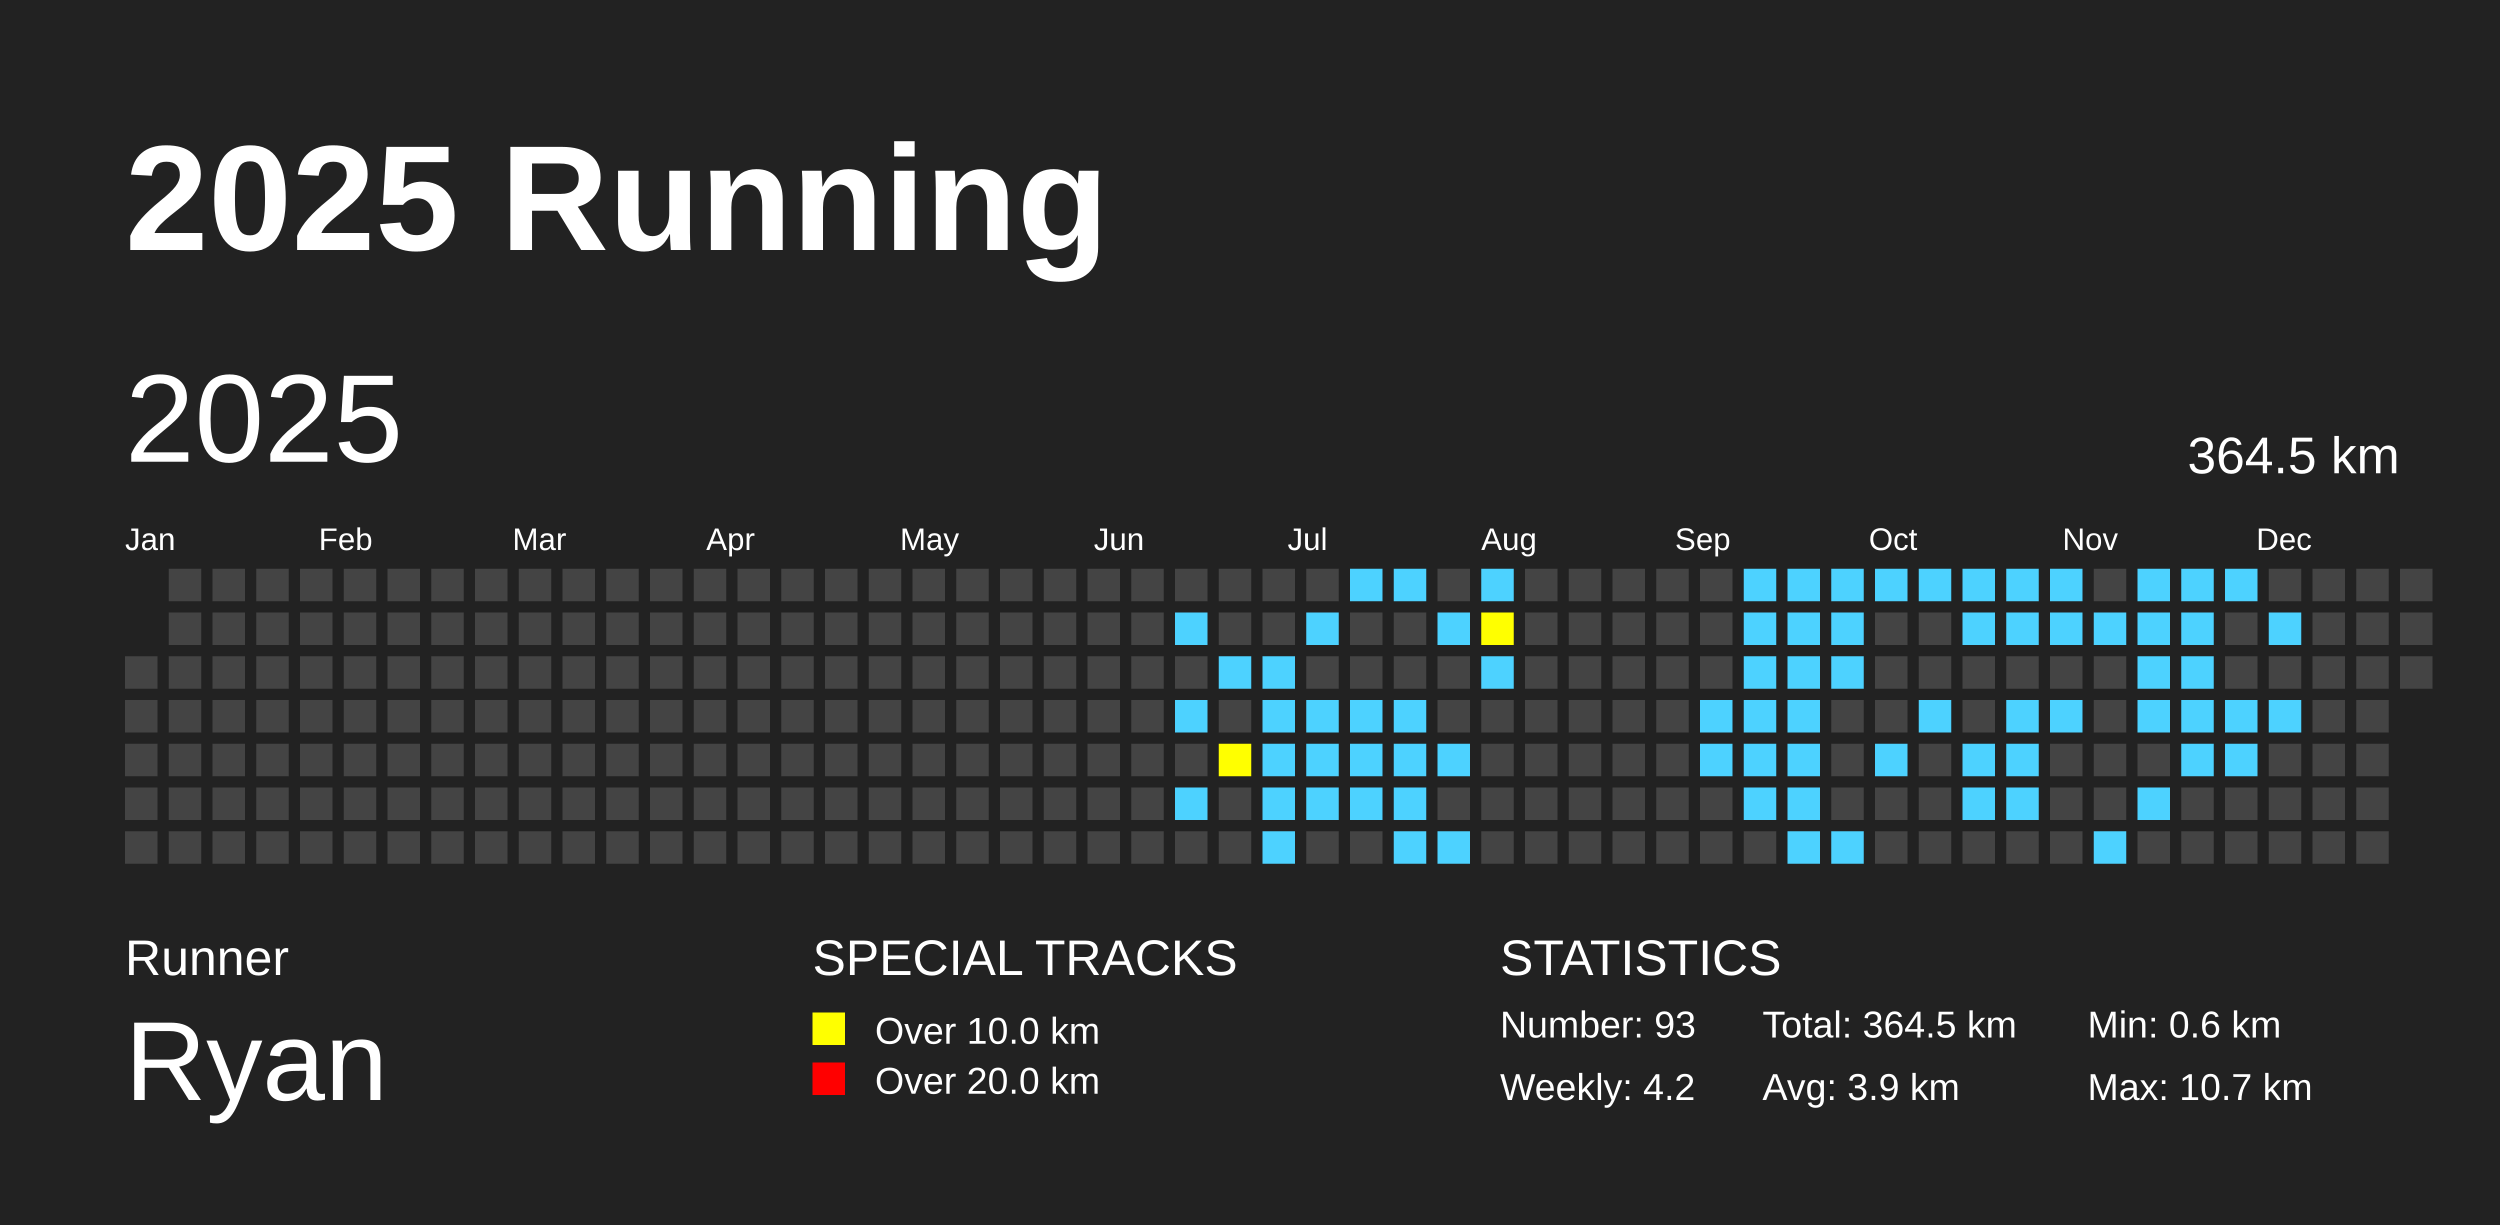
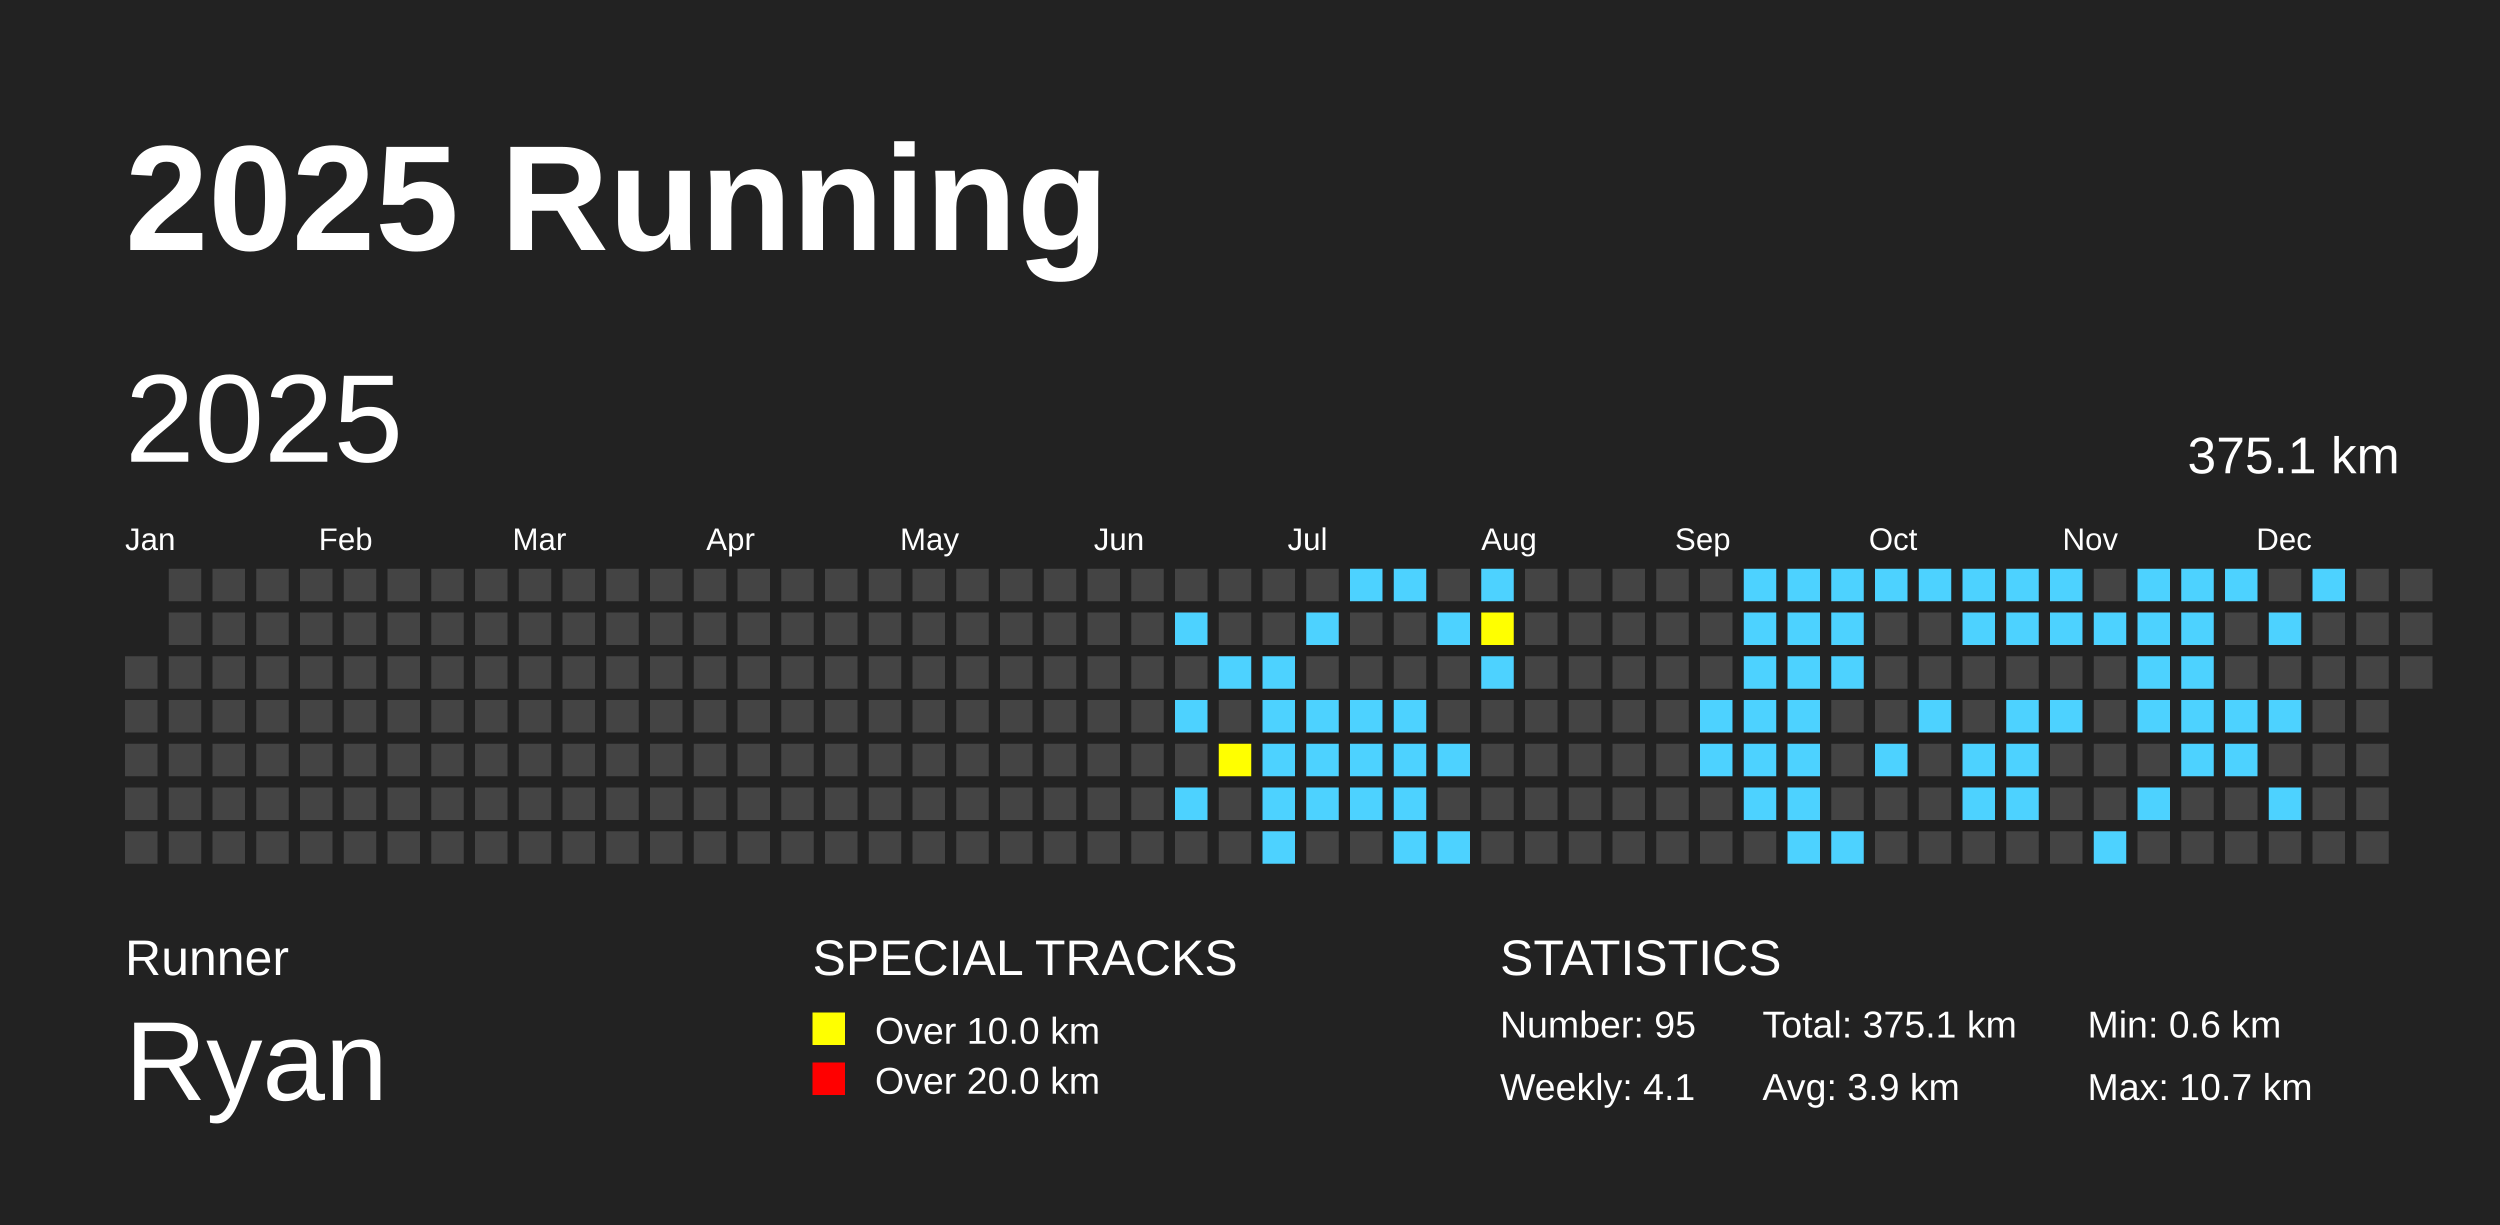
<svg xmlns="http://www.w3.org/2000/svg" baseProfile="full" height="98mm" version="1.1" viewBox="0,0,200,98" width="200mm">
  <defs />
  <rect fill="#222222" height="98" width="200" x="0" y="0" />
  <text fill="#FFFFFF" style="font-size:12px; font-family:Arial; font-weight:bold;" x="10" y="20">2025 Running</text>
  <text fill="#FFFFFF" style="font-size:4px; font-family:Arial" x="10" y="78">Runner</text>
  <text fill="#FFFFFF" style="font-size:9px; font-family:Arial" x="10" y="88">Ryan</text>
  <text fill="#FFFFFF" style="font-size:4px; font-family:Arial" x="65" y="78">SPECIAL TRACKS</text>
  <rect fill="yellow" height="2.6" width="2.6" x="65" y="81" />
  <text fill="#FFFFFF" style="font-size:3px; font-family:Arial" x="70" y="83.5">Over 10.0 km</text>
  <rect fill="red" height="2.6" width="2.6" x="65" y="85" />
  <text fill="#FFFFFF" style="font-size:3px; font-family:Arial" x="70" y="87.5">Over 20.0 km</text>
  <text fill="#FFFFFF" style="font-size:4px; font-family:Arial" x="120" y="78">STATISTICS</text>
-   <text fill="#FFFFFF" style="font-size:3px; font-family:Arial" x="120" y="83">Number: 93</text>
-   <text fill="#FFFFFF" style="font-size:3px; font-family:Arial" x="120" y="88">Weekly: 4.2</text>
-   <text fill="#FFFFFF" style="font-size:3px; font-family:Arial" x="141" y="83">Total: 364.5 km</text>
+   <text fill="#FFFFFF" style="font-size:3px; font-family:Arial" x="120" y="83">Number: 95</text>
+   <text fill="#FFFFFF" style="font-size:3px; font-family:Arial" x="120" y="88">Weekly: 4.1</text>
+   <text fill="#FFFFFF" style="font-size:3px; font-family:Arial" x="141" y="83">Total: 375.1 km</text>
  <text fill="#FFFFFF" style="font-size:3px; font-family:Arial" x="141" y="88">Avg: 3.9 km</text>
  <text fill="#FFFFFF" style="font-size:3px; font-family:Arial" x="167" y="83">Min: 0.6 km</text>
  <text fill="#FFFFFF" style="font-size:3px; font-family:Arial" x="167" y="88">Max: 10.7 km</text>
  <text dominant-baseline="hanging" fill="#FFFFFF" style="font-size:10.0px; font-family:Arial;" x="10" y="30">2025</text>
-   <text dominant-baseline="hanging" fill="#FFFFFF" style="font-size:4.125px; font-family:Arial;" x="175" y="35">364.5 km</text>
+   <text dominant-baseline="hanging" fill="#FFFFFF" style="font-size:4.125px; font-family:Arial;" x="175" y="35">375.1 km</text>
  <text fill="#FFFFFF" style="font-size:2.5px; font-family:Arial" x="10.0" y="44">Jan</text>
  <text fill="#FFFFFF" style="font-size:2.5px; font-family:Arial" x="25.5" y="44">Feb</text>
  <text fill="#FFFFFF" style="font-size:2.5px; font-family:Arial" x="41.0" y="44">Mar</text>
  <text fill="#FFFFFF" style="font-size:2.5px; font-family:Arial" x="56.5" y="44">Apr</text>
  <text fill="#FFFFFF" style="font-size:2.5px; font-family:Arial" x="72.0" y="44">May</text>
  <text fill="#FFFFFF" style="font-size:2.5px; font-family:Arial" x="87.5" y="44">Jun</text>
  <text fill="#FFFFFF" style="font-size:2.5px; font-family:Arial" x="103.0" y="44">Jul</text>
  <text fill="#FFFFFF" style="font-size:2.5px; font-family:Arial" x="118.5" y="44">Aug</text>
  <text fill="#FFFFFF" style="font-size:2.5px; font-family:Arial" x="134.0" y="44">Sep</text>
  <text fill="#FFFFFF" style="font-size:2.5px; font-family:Arial" x="149.5" y="44">Oct</text>
  <text fill="#FFFFFF" style="font-size:2.5px; font-family:Arial" x="165.0" y="44">Nov</text>
  <text fill="#FFFFFF" style="font-size:2.5px; font-family:Arial" x="180.5" y="44">Dec</text>
  <rect fill="#444444" height="2.6" width="2.6" x="10.0" y="52.5" />
  <rect fill="#444444" height="2.6" width="2.6" x="10.0" y="56.0" />
  <rect fill="#444444" height="2.6" width="2.6" x="10.0" y="59.5" />
  <rect fill="#444444" height="2.6" width="2.6" x="10.0" y="63.0" />
  <rect fill="#444444" height="2.6" width="2.6" x="10.0" y="66.5" />
  <rect fill="#444444" height="2.6" width="2.6" x="13.5" y="45.5" />
  <rect fill="#444444" height="2.6" width="2.6" x="13.5" y="49.0" />
  <rect fill="#444444" height="2.6" width="2.6" x="13.5" y="52.5" />
  <rect fill="#444444" height="2.6" width="2.6" x="13.5" y="56.0" />
  <rect fill="#444444" height="2.6" width="2.6" x="13.5" y="59.5" />
  <rect fill="#444444" height="2.6" width="2.6" x="13.5" y="63.0" />
  <rect fill="#444444" height="2.6" width="2.6" x="13.5" y="66.5" />
  <rect fill="#444444" height="2.6" width="2.6" x="17.0" y="45.5" />
  <rect fill="#444444" height="2.6" width="2.6" x="17.0" y="49.0" />
  <rect fill="#444444" height="2.6" width="2.6" x="17.0" y="52.5" />
  <rect fill="#444444" height="2.6" width="2.6" x="17.0" y="56.0" />
  <rect fill="#444444" height="2.6" width="2.6" x="17.0" y="59.5" />
  <rect fill="#444444" height="2.6" width="2.6" x="17.0" y="63.0" />
  <rect fill="#444444" height="2.6" width="2.6" x="17.0" y="66.5" />
  <rect fill="#444444" height="2.6" width="2.6" x="20.5" y="45.5" />
  <rect fill="#444444" height="2.6" width="2.6" x="20.5" y="49.0" />
  <rect fill="#444444" height="2.6" width="2.6" x="20.5" y="52.5" />
  <rect fill="#444444" height="2.6" width="2.6" x="20.5" y="56.0" />
  <rect fill="#444444" height="2.6" width="2.6" x="20.5" y="59.5" />
  <rect fill="#444444" height="2.6" width="2.6" x="20.5" y="63.0" />
  <rect fill="#444444" height="2.6" width="2.6" x="20.5" y="66.5" />
  <rect fill="#444444" height="2.6" width="2.6" x="24.0" y="45.5" />
  <rect fill="#444444" height="2.6" width="2.6" x="24.0" y="49.0" />
  <rect fill="#444444" height="2.6" width="2.6" x="24.0" y="52.5" />
  <rect fill="#444444" height="2.6" width="2.6" x="24.0" y="56.0" />
  <rect fill="#444444" height="2.6" width="2.6" x="24.0" y="59.5" />
  <rect fill="#444444" height="2.6" width="2.6" x="24.0" y="63.0" />
  <rect fill="#444444" height="2.6" width="2.6" x="24.0" y="66.5" />
  <rect fill="#444444" height="2.6" width="2.6" x="27.5" y="45.5" />
  <rect fill="#444444" height="2.6" width="2.6" x="27.5" y="49.0" />
  <rect fill="#444444" height="2.6" width="2.6" x="27.5" y="52.5" />
  <rect fill="#444444" height="2.6" width="2.6" x="27.5" y="56.0" />
  <rect fill="#444444" height="2.6" width="2.6" x="27.5" y="59.5" />
  <rect fill="#444444" height="2.6" width="2.6" x="27.5" y="63.0" />
  <rect fill="#444444" height="2.6" width="2.6" x="27.5" y="66.5" />
  <rect fill="#444444" height="2.6" width="2.6" x="31.0" y="45.5" />
  <rect fill="#444444" height="2.6" width="2.6" x="31.0" y="49.0" />
  <rect fill="#444444" height="2.6" width="2.6" x="31.0" y="52.5" />
  <rect fill="#444444" height="2.6" width="2.6" x="31.0" y="56.0" />
  <rect fill="#444444" height="2.6" width="2.6" x="31.0" y="59.5" />
  <rect fill="#444444" height="2.6" width="2.6" x="31.0" y="63.0" />
  <rect fill="#444444" height="2.6" width="2.6" x="31.0" y="66.5" />
  <rect fill="#444444" height="2.6" width="2.6" x="34.5" y="45.5" />
  <rect fill="#444444" height="2.6" width="2.6" x="34.5" y="49.0" />
  <rect fill="#444444" height="2.6" width="2.6" x="34.5" y="52.5" />
  <rect fill="#444444" height="2.6" width="2.6" x="34.5" y="56.0" />
  <rect fill="#444444" height="2.6" width="2.6" x="34.5" y="59.5" />
  <rect fill="#444444" height="2.6" width="2.6" x="34.5" y="63.0" />
  <rect fill="#444444" height="2.6" width="2.6" x="34.5" y="66.5" />
  <rect fill="#444444" height="2.6" width="2.6" x="38.0" y="45.5" />
  <rect fill="#444444" height="2.6" width="2.6" x="38.0" y="49.0" />
  <rect fill="#444444" height="2.6" width="2.6" x="38.0" y="52.5" />
  <rect fill="#444444" height="2.6" width="2.6" x="38.0" y="56.0" />
  <rect fill="#444444" height="2.6" width="2.6" x="38.0" y="59.5" />
  <rect fill="#444444" height="2.6" width="2.6" x="38.0" y="63.0" />
  <rect fill="#444444" height="2.6" width="2.6" x="38.0" y="66.5" />
  <rect fill="#444444" height="2.6" width="2.6" x="41.5" y="45.5" />
  <rect fill="#444444" height="2.6" width="2.6" x="41.5" y="49.0" />
  <rect fill="#444444" height="2.6" width="2.6" x="41.5" y="52.5" />
  <rect fill="#444444" height="2.6" width="2.6" x="41.5" y="56.0" />
  <rect fill="#444444" height="2.6" width="2.6" x="41.5" y="59.5" />
  <rect fill="#444444" height="2.6" width="2.6" x="41.5" y="63.0" />
  <rect fill="#444444" height="2.6" width="2.6" x="41.5" y="66.5" />
  <rect fill="#444444" height="2.6" width="2.6" x="45.0" y="45.5" />
  <rect fill="#444444" height="2.6" width="2.6" x="45.0" y="49.0" />
  <rect fill="#444444" height="2.6" width="2.6" x="45.0" y="52.5" />
  <rect fill="#444444" height="2.6" width="2.6" x="45.0" y="56.0" />
  <rect fill="#444444" height="2.6" width="2.6" x="45.0" y="59.5" />
  <rect fill="#444444" height="2.6" width="2.6" x="45.0" y="63.0" />
  <rect fill="#444444" height="2.6" width="2.6" x="45.0" y="66.5" />
  <rect fill="#444444" height="2.6" width="2.6" x="48.5" y="45.5" />
  <rect fill="#444444" height="2.6" width="2.6" x="48.5" y="49.0" />
  <rect fill="#444444" height="2.6" width="2.6" x="48.5" y="52.5" />
  <rect fill="#444444" height="2.6" width="2.6" x="48.5" y="56.0" />
  <rect fill="#444444" height="2.6" width="2.6" x="48.5" y="59.5" />
  <rect fill="#444444" height="2.6" width="2.6" x="48.5" y="63.0" />
  <rect fill="#444444" height="2.6" width="2.6" x="48.5" y="66.5" />
  <rect fill="#444444" height="2.6" width="2.6" x="52.0" y="45.5" />
  <rect fill="#444444" height="2.6" width="2.6" x="52.0" y="49.0" />
  <rect fill="#444444" height="2.6" width="2.6" x="52.0" y="52.5" />
  <rect fill="#444444" height="2.6" width="2.6" x="52.0" y="56.0" />
  <rect fill="#444444" height="2.6" width="2.6" x="52.0" y="59.5" />
  <rect fill="#444444" height="2.6" width="2.6" x="52.0" y="63.0" />
  <rect fill="#444444" height="2.6" width="2.6" x="52.0" y="66.5" />
  <rect fill="#444444" height="2.6" width="2.6" x="55.5" y="45.5" />
  <rect fill="#444444" height="2.6" width="2.6" x="55.5" y="49.0" />
  <rect fill="#444444" height="2.6" width="2.6" x="55.5" y="52.5" />
  <rect fill="#444444" height="2.6" width="2.6" x="55.5" y="56.0" />
  <rect fill="#444444" height="2.6" width="2.6" x="55.5" y="59.5" />
  <rect fill="#444444" height="2.6" width="2.6" x="55.5" y="63.0" />
  <rect fill="#444444" height="2.6" width="2.6" x="55.5" y="66.5" />
  <rect fill="#444444" height="2.6" width="2.6" x="59.0" y="45.5" />
  <rect fill="#444444" height="2.6" width="2.6" x="59.0" y="49.0" />
  <rect fill="#444444" height="2.6" width="2.6" x="59.0" y="52.5" />
  <rect fill="#444444" height="2.6" width="2.6" x="59.0" y="56.0" />
  <rect fill="#444444" height="2.6" width="2.6" x="59.0" y="59.5" />
  <rect fill="#444444" height="2.6" width="2.6" x="59.0" y="63.0" />
  <rect fill="#444444" height="2.6" width="2.6" x="59.0" y="66.5" />
  <rect fill="#444444" height="2.6" width="2.6" x="62.5" y="45.5" />
  <rect fill="#444444" height="2.6" width="2.6" x="62.5" y="49.0" />
  <rect fill="#444444" height="2.6" width="2.6" x="62.5" y="52.5" />
  <rect fill="#444444" height="2.6" width="2.6" x="62.5" y="56.0" />
  <rect fill="#444444" height="2.6" width="2.6" x="62.5" y="59.5" />
  <rect fill="#444444" height="2.6" width="2.6" x="62.5" y="63.0" />
  <rect fill="#444444" height="2.6" width="2.6" x="62.5" y="66.5" />
  <rect fill="#444444" height="2.6" width="2.6" x="66.0" y="45.5" />
  <rect fill="#444444" height="2.6" width="2.6" x="66.0" y="49.0" />
  <rect fill="#444444" height="2.6" width="2.6" x="66.0" y="52.5" />
  <rect fill="#444444" height="2.6" width="2.6" x="66.0" y="56.0" />
  <rect fill="#444444" height="2.6" width="2.6" x="66.0" y="59.5" />
  <rect fill="#444444" height="2.6" width="2.6" x="66.0" y="63.0" />
  <rect fill="#444444" height="2.6" width="2.6" x="66.0" y="66.5" />
  <rect fill="#444444" height="2.6" width="2.6" x="69.5" y="45.5" />
  <rect fill="#444444" height="2.6" width="2.6" x="69.5" y="49.0" />
  <rect fill="#444444" height="2.6" width="2.6" x="69.5" y="52.5" />
  <rect fill="#444444" height="2.6" width="2.6" x="69.5" y="56.0" />
  <rect fill="#444444" height="2.6" width="2.6" x="69.5" y="59.5" />
  <rect fill="#444444" height="2.6" width="2.6" x="69.5" y="63.0" />
  <rect fill="#444444" height="2.6" width="2.6" x="69.5" y="66.5" />
  <rect fill="#444444" height="2.6" width="2.6" x="73.0" y="45.5" />
  <rect fill="#444444" height="2.6" width="2.6" x="73.0" y="49.0" />
  <rect fill="#444444" height="2.6" width="2.6" x="73.0" y="52.5" />
  <rect fill="#444444" height="2.6" width="2.6" x="73.0" y="56.0" />
  <rect fill="#444444" height="2.6" width="2.6" x="73.0" y="59.5" />
  <rect fill="#444444" height="2.6" width="2.6" x="73.0" y="63.0" />
  <rect fill="#444444" height="2.6" width="2.6" x="73.0" y="66.5" />
  <rect fill="#444444" height="2.6" width="2.6" x="76.5" y="45.5" />
  <rect fill="#444444" height="2.6" width="2.6" x="76.5" y="49.0" />
  <rect fill="#444444" height="2.6" width="2.6" x="76.5" y="52.5" />
  <rect fill="#444444" height="2.6" width="2.6" x="76.5" y="56.0" />
  <rect fill="#444444" height="2.6" width="2.6" x="76.5" y="59.5" />
  <rect fill="#444444" height="2.6" width="2.6" x="76.5" y="63.0" />
  <rect fill="#444444" height="2.6" width="2.6" x="76.5" y="66.5" />
  <rect fill="#444444" height="2.6" width="2.6" x="80.0" y="45.5" />
  <rect fill="#444444" height="2.6" width="2.6" x="80.0" y="49.0" />
  <rect fill="#444444" height="2.6" width="2.6" x="80.0" y="52.5" />
  <rect fill="#444444" height="2.6" width="2.6" x="80.0" y="56.0" />
  <rect fill="#444444" height="2.6" width="2.6" x="80.0" y="59.5" />
  <rect fill="#444444" height="2.6" width="2.6" x="80.0" y="63.0" />
  <rect fill="#444444" height="2.6" width="2.6" x="80.0" y="66.5" />
  <rect fill="#444444" height="2.6" width="2.6" x="83.5" y="45.5" />
  <rect fill="#444444" height="2.6" width="2.6" x="83.5" y="49.0" />
  <rect fill="#444444" height="2.6" width="2.6" x="83.5" y="52.5" />
  <rect fill="#444444" height="2.6" width="2.6" x="83.5" y="56.0" />
  <rect fill="#444444" height="2.6" width="2.6" x="83.5" y="59.5" />
  <rect fill="#444444" height="2.6" width="2.6" x="83.5" y="63.0" />
  <rect fill="#444444" height="2.6" width="2.6" x="83.5" y="66.5" />
  <rect fill="#444444" height="2.6" width="2.6" x="87.0" y="45.5" />
  <rect fill="#444444" height="2.6" width="2.6" x="87.0" y="49.0" />
  <rect fill="#444444" height="2.6" width="2.6" x="87.0" y="52.5" />
  <rect fill="#444444" height="2.6" width="2.6" x="87.0" y="56.0" />
  <rect fill="#444444" height="2.6" width="2.6" x="87.0" y="59.5" />
  <rect fill="#444444" height="2.6" width="2.6" x="87.0" y="63.0" />
  <rect fill="#444444" height="2.6" width="2.6" x="87.0" y="66.5" />
  <rect fill="#444444" height="2.6" width="2.6" x="90.5" y="45.5" />
  <rect fill="#444444" height="2.6" width="2.6" x="90.5" y="49.0" />
  <rect fill="#444444" height="2.6" width="2.6" x="90.5" y="52.5" />
  <rect fill="#444444" height="2.6" width="2.6" x="90.5" y="56.0" />
  <rect fill="#444444" height="2.6" width="2.6" x="90.5" y="59.5" />
  <rect fill="#444444" height="2.6" width="2.6" x="90.5" y="63.0" />
  <rect fill="#444444" height="2.6" width="2.6" x="90.5" y="66.5" />
  <rect fill="#444444" height="2.6" width="2.6" x="94.0" y="45.5" />
  <rect fill="#4DD2FF" height="2.6" width="2.6" x="94.0" y="49.0" />
  <rect fill="#444444" height="2.6" width="2.6" x="94.0" y="52.5" />
  <rect fill="#4DD2FF" height="2.6" width="2.6" x="94.0" y="56.0" />
  <rect fill="#444444" height="2.6" width="2.6" x="94.0" y="59.5" />
  <rect fill="#4DD2FF" height="2.6" width="2.6" x="94.0" y="63.0" />
  <rect fill="#444444" height="2.6" width="2.6" x="94.0" y="66.5" />
  <rect fill="#444444" height="2.6" width="2.6" x="97.5" y="45.5" />
  <rect fill="#444444" height="2.6" width="2.6" x="97.5" y="49.0" />
  <rect fill="#4DD2FF" height="2.6" width="2.6" x="97.5" y="52.5" />
  <rect fill="#444444" height="2.6" width="2.6" x="97.5" y="56.0" />
  <rect fill="yellow" height="2.6" width="2.6" x="97.5" y="59.5" />
  <rect fill="#444444" height="2.6" width="2.6" x="97.5" y="63.0" />
  <rect fill="#444444" height="2.6" width="2.6" x="97.5" y="66.5" />
  <rect fill="#444444" height="2.6" width="2.6" x="101.0" y="45.5" />
  <rect fill="#444444" height="2.6" width="2.6" x="101.0" y="49.0" />
  <rect fill="#4DD2FF" height="2.6" width="2.6" x="101.0" y="52.5" />
  <rect fill="#4DD2FF" height="2.6" width="2.6" x="101.0" y="56.0" />
  <rect fill="#4DD2FF" height="2.6" width="2.6" x="101.0" y="59.5" />
  <rect fill="#4DD2FF" height="2.6" width="2.6" x="101.0" y="63.0" />
  <rect fill="#4DD2FF" height="2.6" width="2.6" x="101.0" y="66.5" />
  <rect fill="#444444" height="2.6" width="2.6" x="104.5" y="45.5" />
  <rect fill="#4DD2FF" height="2.6" width="2.6" x="104.5" y="49.0" />
  <rect fill="#444444" height="2.6" width="2.6" x="104.5" y="52.5" />
  <rect fill="#4DD2FF" height="2.6" width="2.6" x="104.5" y="56.0" />
  <rect fill="#4DD2FF" height="2.6" width="2.6" x="104.5" y="59.5" />
  <rect fill="#4DD2FF" height="2.6" width="2.6" x="104.5" y="63.0" />
  <rect fill="#444444" height="2.6" width="2.6" x="104.5" y="66.5" />
  <rect fill="#4DD2FF" height="2.6" width="2.6" x="108.0" y="45.5" />
  <rect fill="#444444" height="2.6" width="2.6" x="108.0" y="49.0" />
  <rect fill="#444444" height="2.6" width="2.6" x="108.0" y="52.5" />
  <rect fill="#4DD2FF" height="2.6" width="2.6" x="108.0" y="56.0" />
  <rect fill="#4DD2FF" height="2.6" width="2.6" x="108.0" y="59.5" />
  <rect fill="#4DD2FF" height="2.6" width="2.6" x="108.0" y="63.0" />
  <rect fill="#444444" height="2.6" width="2.6" x="108.0" y="66.5" />
  <rect fill="#4DD2FF" height="2.6" width="2.6" x="111.5" y="45.5" />
  <rect fill="#444444" height="2.6" width="2.6" x="111.5" y="49.0" />
  <rect fill="#444444" height="2.6" width="2.6" x="111.5" y="52.5" />
  <rect fill="#4DD2FF" height="2.6" width="2.6" x="111.5" y="56.0" />
  <rect fill="#4DD2FF" height="2.6" width="2.6" x="111.5" y="59.5" />
  <rect fill="#4DD2FF" height="2.6" width="2.6" x="111.5" y="63.0" />
  <rect fill="#4DD2FF" height="2.6" width="2.6" x="111.5" y="66.5" />
  <rect fill="#444444" height="2.6" width="2.6" x="115.0" y="45.5" />
  <rect fill="#4DD2FF" height="2.6" width="2.6" x="115.0" y="49.0" />
  <rect fill="#444444" height="2.6" width="2.6" x="115.0" y="52.5" />
  <rect fill="#444444" height="2.6" width="2.6" x="115.0" y="56.0" />
  <rect fill="#4DD2FF" height="2.6" width="2.6" x="115.0" y="59.5" />
  <rect fill="#444444" height="2.6" width="2.6" x="115.0" y="63.0" />
  <rect fill="#4DD2FF" height="2.6" width="2.6" x="115.0" y="66.5" />
  <rect fill="#4DD2FF" height="2.6" width="2.6" x="118.5" y="45.5" />
  <rect fill="yellow" height="2.6" width="2.6" x="118.5" y="49.0" />
  <rect fill="#4DD2FF" height="2.6" width="2.6" x="118.5" y="52.5" />
  <rect fill="#444444" height="2.6" width="2.6" x="118.5" y="56.0" />
  <rect fill="#444444" height="2.6" width="2.6" x="118.5" y="59.5" />
  <rect fill="#444444" height="2.6" width="2.6" x="118.5" y="63.0" />
  <rect fill="#444444" height="2.6" width="2.6" x="118.5" y="66.5" />
  <rect fill="#444444" height="2.6" width="2.6" x="122.0" y="45.5" />
  <rect fill="#444444" height="2.6" width="2.6" x="122.0" y="49.0" />
  <rect fill="#444444" height="2.6" width="2.6" x="122.0" y="52.5" />
  <rect fill="#444444" height="2.6" width="2.6" x="122.0" y="56.0" />
  <rect fill="#444444" height="2.6" width="2.6" x="122.0" y="59.5" />
  <rect fill="#444444" height="2.6" width="2.6" x="122.0" y="63.0" />
  <rect fill="#444444" height="2.6" width="2.6" x="122.0" y="66.5" />
  <rect fill="#444444" height="2.6" width="2.6" x="125.5" y="45.5" />
  <rect fill="#444444" height="2.6" width="2.6" x="125.5" y="49.0" />
  <rect fill="#444444" height="2.6" width="2.6" x="125.5" y="52.5" />
  <rect fill="#444444" height="2.6" width="2.6" x="125.5" y="56.0" />
  <rect fill="#444444" height="2.6" width="2.6" x="125.5" y="59.5" />
  <rect fill="#444444" height="2.6" width="2.6" x="125.5" y="63.0" />
  <rect fill="#444444" height="2.6" width="2.6" x="125.5" y="66.5" />
  <rect fill="#444444" height="2.6" width="2.6" x="129.0" y="45.5" />
  <rect fill="#444444" height="2.6" width="2.6" x="129.0" y="49.0" />
  <rect fill="#444444" height="2.6" width="2.6" x="129.0" y="52.5" />
  <rect fill="#444444" height="2.6" width="2.6" x="129.0" y="56.0" />
  <rect fill="#444444" height="2.6" width="2.6" x="129.0" y="59.5" />
  <rect fill="#444444" height="2.6" width="2.6" x="129.0" y="63.0" />
  <rect fill="#444444" height="2.6" width="2.6" x="129.0" y="66.5" />
  <rect fill="#444444" height="2.6" width="2.6" x="132.5" y="45.5" />
  <rect fill="#444444" height="2.6" width="2.6" x="132.5" y="49.0" />
  <rect fill="#444444" height="2.6" width="2.6" x="132.5" y="52.5" />
  <rect fill="#444444" height="2.6" width="2.6" x="132.5" y="56.0" />
  <rect fill="#444444" height="2.6" width="2.6" x="132.5" y="59.5" />
  <rect fill="#444444" height="2.6" width="2.6" x="132.5" y="63.0" />
  <rect fill="#444444" height="2.6" width="2.6" x="132.5" y="66.5" />
  <rect fill="#444444" height="2.6" width="2.6" x="136.0" y="45.5" />
  <rect fill="#444444" height="2.6" width="2.6" x="136.0" y="49.0" />
  <rect fill="#444444" height="2.6" width="2.6" x="136.0" y="52.5" />
  <rect fill="#4DD2FF" height="2.6" width="2.6" x="136.0" y="56.0" />
  <rect fill="#4DD2FF" height="2.6" width="2.6" x="136.0" y="59.5" />
  <rect fill="#444444" height="2.6" width="2.6" x="136.0" y="63.0" />
  <rect fill="#444444" height="2.6" width="2.6" x="136.0" y="66.5" />
  <rect fill="#4DD2FF" height="2.6" width="2.6" x="139.5" y="45.5" />
  <rect fill="#4DD2FF" height="2.6" width="2.6" x="139.5" y="49.0" />
  <rect fill="#4DD2FF" height="2.6" width="2.6" x="139.5" y="52.5" />
  <rect fill="#4DD2FF" height="2.6" width="2.6" x="139.5" y="56.0" />
  <rect fill="#4DD2FF" height="2.6" width="2.6" x="139.5" y="59.5" />
  <rect fill="#4DD2FF" height="2.6" width="2.6" x="139.5" y="63.0" />
  <rect fill="#444444" height="2.6" width="2.6" x="139.5" y="66.5" />
  <rect fill="#4DD2FF" height="2.6" width="2.6" x="143.0" y="45.5" />
  <rect fill="#4DD2FF" height="2.6" width="2.6" x="143.0" y="49.0" />
  <rect fill="#4DD2FF" height="2.6" width="2.6" x="143.0" y="52.5" />
  <rect fill="#4DD2FF" height="2.6" width="2.6" x="143.0" y="56.0" />
  <rect fill="#4DD2FF" height="2.6" width="2.6" x="143.0" y="59.5" />
  <rect fill="#4DD2FF" height="2.6" width="2.6" x="143.0" y="63.0" />
  <rect fill="#4DD2FF" height="2.6" width="2.6" x="143.0" y="66.5" />
  <rect fill="#4DD2FF" height="2.6" width="2.6" x="146.5" y="45.5" />
  <rect fill="#4DD2FF" height="2.6" width="2.6" x="146.5" y="49.0" />
  <rect fill="#4DD2FF" height="2.6" width="2.6" x="146.5" y="52.5" />
  <rect fill="#444444" height="2.6" width="2.6" x="146.5" y="56.0" />
  <rect fill="#444444" height="2.6" width="2.6" x="146.5" y="59.5" />
  <rect fill="#444444" height="2.6" width="2.6" x="146.5" y="63.0" />
  <rect fill="#4DD2FF" height="2.6" width="2.6" x="146.5" y="66.5" />
  <rect fill="#4DD2FF" height="2.6" width="2.6" x="150.0" y="45.5" />
  <rect fill="#444444" height="2.6" width="2.6" x="150.0" y="49.0" />
  <rect fill="#444444" height="2.6" width="2.6" x="150.0" y="52.5" />
  <rect fill="#444444" height="2.6" width="2.6" x="150.0" y="56.0" />
  <rect fill="#4DD2FF" height="2.6" width="2.6" x="150.0" y="59.5" />
  <rect fill="#444444" height="2.6" width="2.6" x="150.0" y="63.0" />
  <rect fill="#444444" height="2.6" width="2.6" x="150.0" y="66.5" />
  <rect fill="#4DD2FF" height="2.6" width="2.6" x="153.5" y="45.5" />
  <rect fill="#444444" height="2.6" width="2.6" x="153.5" y="49.0" />
  <rect fill="#444444" height="2.6" width="2.6" x="153.5" y="52.5" />
  <rect fill="#4DD2FF" height="2.6" width="2.6" x="153.5" y="56.0" />
  <rect fill="#444444" height="2.6" width="2.6" x="153.5" y="59.5" />
  <rect fill="#444444" height="2.6" width="2.6" x="153.5" y="63.0" />
  <rect fill="#444444" height="2.6" width="2.6" x="153.5" y="66.5" />
  <rect fill="#4DD2FF" height="2.6" width="2.6" x="157.0" y="45.5" />
  <rect fill="#4DD2FF" height="2.6" width="2.6" x="157.0" y="49.0" />
  <rect fill="#444444" height="2.6" width="2.6" x="157.0" y="52.5" />
  <rect fill="#444444" height="2.6" width="2.6" x="157.0" y="56.0" />
  <rect fill="#4DD2FF" height="2.6" width="2.6" x="157.0" y="59.5" />
  <rect fill="#4DD2FF" height="2.6" width="2.6" x="157.0" y="63.0" />
  <rect fill="#444444" height="2.6" width="2.6" x="157.0" y="66.5" />
  <rect fill="#4DD2FF" height="2.6" width="2.6" x="160.5" y="45.5" />
  <rect fill="#4DD2FF" height="2.6" width="2.6" x="160.5" y="49.0" />
  <rect fill="#444444" height="2.6" width="2.6" x="160.5" y="52.5" />
  <rect fill="#4DD2FF" height="2.6" width="2.6" x="160.5" y="56.0" />
  <rect fill="#4DD2FF" height="2.6" width="2.6" x="160.5" y="59.5" />
  <rect fill="#4DD2FF" height="2.6" width="2.6" x="160.5" y="63.0" />
  <rect fill="#444444" height="2.6" width="2.6" x="160.5" y="66.5" />
  <rect fill="#4DD2FF" height="2.6" width="2.6" x="164.0" y="45.5" />
  <rect fill="#4DD2FF" height="2.6" width="2.6" x="164.0" y="49.0" />
  <rect fill="#444444" height="2.6" width="2.6" x="164.0" y="52.5" />
  <rect fill="#4DD2FF" height="2.6" width="2.6" x="164.0" y="56.0" />
  <rect fill="#444444" height="2.6" width="2.6" x="164.0" y="59.5" />
  <rect fill="#444444" height="2.6" width="2.6" x="164.0" y="63.0" />
  <rect fill="#444444" height="2.6" width="2.6" x="164.0" y="66.5" />
  <rect fill="#444444" height="2.6" width="2.6" x="167.5" y="45.5" />
  <rect fill="#4DD2FF" height="2.6" width="2.6" x="167.5" y="49.0" />
  <rect fill="#444444" height="2.6" width="2.6" x="167.5" y="52.5" />
  <rect fill="#444444" height="2.6" width="2.6" x="167.5" y="56.0" />
  <rect fill="#444444" height="2.6" width="2.6" x="167.5" y="59.5" />
  <rect fill="#444444" height="2.6" width="2.6" x="167.5" y="63.0" />
  <rect fill="#4DD2FF" height="2.6" width="2.6" x="167.5" y="66.5" />
  <rect fill="#4DD2FF" height="2.6" width="2.6" x="171.0" y="45.5" />
  <rect fill="#4DD2FF" height="2.6" width="2.6" x="171.0" y="49.0" />
  <rect fill="#4DD2FF" height="2.6" width="2.6" x="171.0" y="52.5" />
  <rect fill="#4DD2FF" height="2.6" width="2.6" x="171.0" y="56.0" />
  <rect fill="#444444" height="2.6" width="2.6" x="171.0" y="59.5" />
  <rect fill="#4DD2FF" height="2.6" width="2.6" x="171.0" y="63.0" />
  <rect fill="#444444" height="2.6" width="2.6" x="171.0" y="66.5" />
  <rect fill="#4DD2FF" height="2.6" width="2.6" x="174.5" y="45.5" />
  <rect fill="#4DD2FF" height="2.6" width="2.6" x="174.5" y="49.0" />
  <rect fill="#4DD2FF" height="2.6" width="2.6" x="174.5" y="52.5" />
  <rect fill="#4DD2FF" height="2.6" width="2.6" x="174.5" y="56.0" />
  <rect fill="#4DD2FF" height="2.6" width="2.6" x="174.5" y="59.5" />
  <rect fill="#444444" height="2.6" width="2.6" x="174.5" y="63.0" />
  <rect fill="#444444" height="2.6" width="2.6" x="174.5" y="66.5" />
  <rect fill="#4DD2FF" height="2.6" width="2.6" x="178.0" y="45.5" />
  <rect fill="#444444" height="2.6" width="2.6" x="178.0" y="49.0" />
  <rect fill="#444444" height="2.6" width="2.6" x="178.0" y="52.5" />
  <rect fill="#4DD2FF" height="2.6" width="2.6" x="178.0" y="56.0" />
  <rect fill="#4DD2FF" height="2.6" width="2.6" x="178.0" y="59.5" />
  <rect fill="#444444" height="2.6" width="2.6" x="178.0" y="63.0" />
  <rect fill="#444444" height="2.6" width="2.6" x="178.0" y="66.5" />
  <rect fill="#444444" height="2.6" width="2.6" x="181.5" y="45.5" />
  <rect fill="#4DD2FF" height="2.6" width="2.6" x="181.5" y="49.0" />
  <rect fill="#444444" height="2.6" width="2.6" x="181.5" y="52.5" />
  <rect fill="#4DD2FF" height="2.6" width="2.6" x="181.5" y="56.0" />
  <rect fill="#444444" height="2.6" width="2.6" x="181.5" y="59.5" />
-   <rect fill="#444444" height="2.6" width="2.6" x="181.5" y="63.0" />
+   <rect fill="#4DD2FF" height="2.6" width="2.6" x="181.5" y="63.0" />
  <rect fill="#444444" height="2.6" width="2.6" x="181.5" y="66.5" />
-   <rect fill="#444444" height="2.6" width="2.6" x="185.0" y="45.5" />
+   <rect fill="#4DD2FF" height="2.6" width="2.6" x="185.0" y="45.5" />
  <rect fill="#444444" height="2.6" width="2.6" x="185.0" y="49.0" />
  <rect fill="#444444" height="2.6" width="2.6" x="185.0" y="52.5" />
  <rect fill="#444444" height="2.6" width="2.6" x="185.0" y="56.0" />
  <rect fill="#444444" height="2.6" width="2.6" x="185.0" y="59.5" />
  <rect fill="#444444" height="2.6" width="2.6" x="185.0" y="63.0" />
  <rect fill="#444444" height="2.6" width="2.6" x="185.0" y="66.5" />
  <rect fill="#444444" height="2.6" width="2.6" x="188.5" y="45.5" />
  <rect fill="#444444" height="2.6" width="2.6" x="188.5" y="49.0" />
  <rect fill="#444444" height="2.6" width="2.6" x="188.5" y="52.5" />
  <rect fill="#444444" height="2.6" width="2.6" x="188.5" y="56.0" />
  <rect fill="#444444" height="2.6" width="2.6" x="188.5" y="59.5" />
  <rect fill="#444444" height="2.6" width="2.6" x="188.5" y="63.0" />
  <rect fill="#444444" height="2.6" width="2.6" x="188.5" y="66.5" />
  <rect fill="#444444" height="2.6" width="2.6" x="192.0" y="45.5" />
  <rect fill="#444444" height="2.6" width="2.6" x="192.0" y="49.0" />
  <rect fill="#444444" height="2.6" width="2.6" x="192.0" y="52.5" />
</svg>
